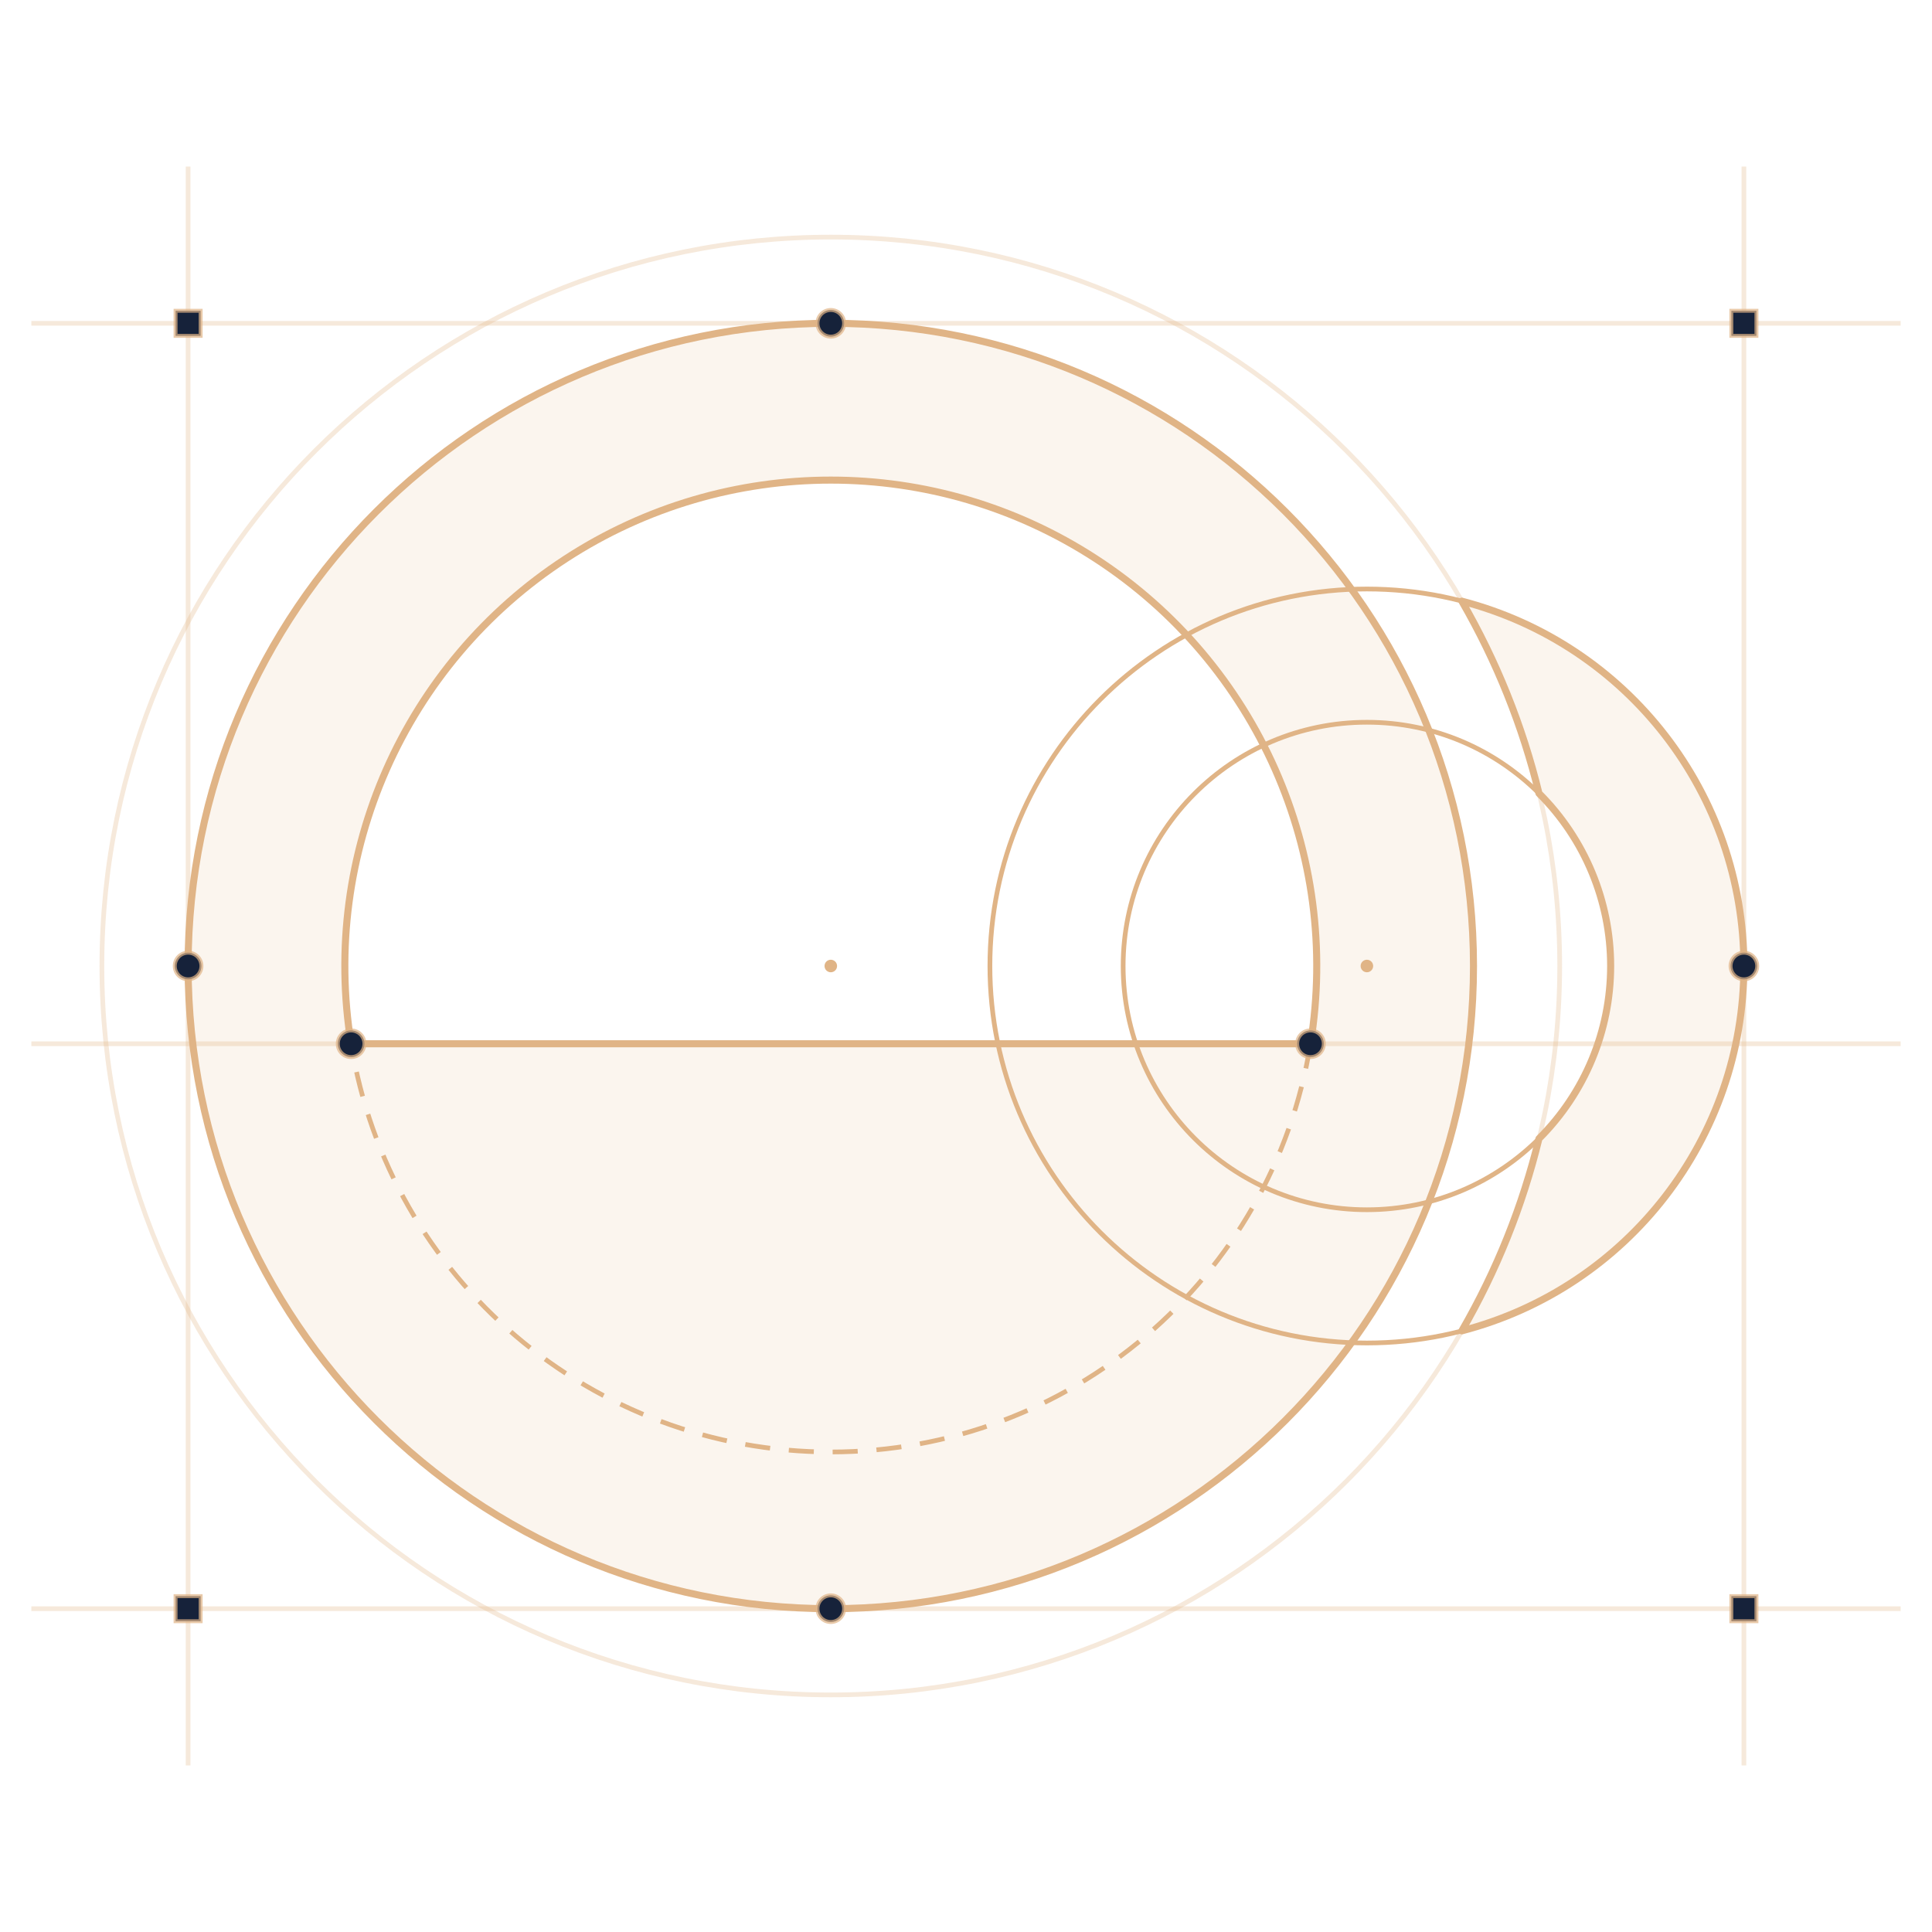
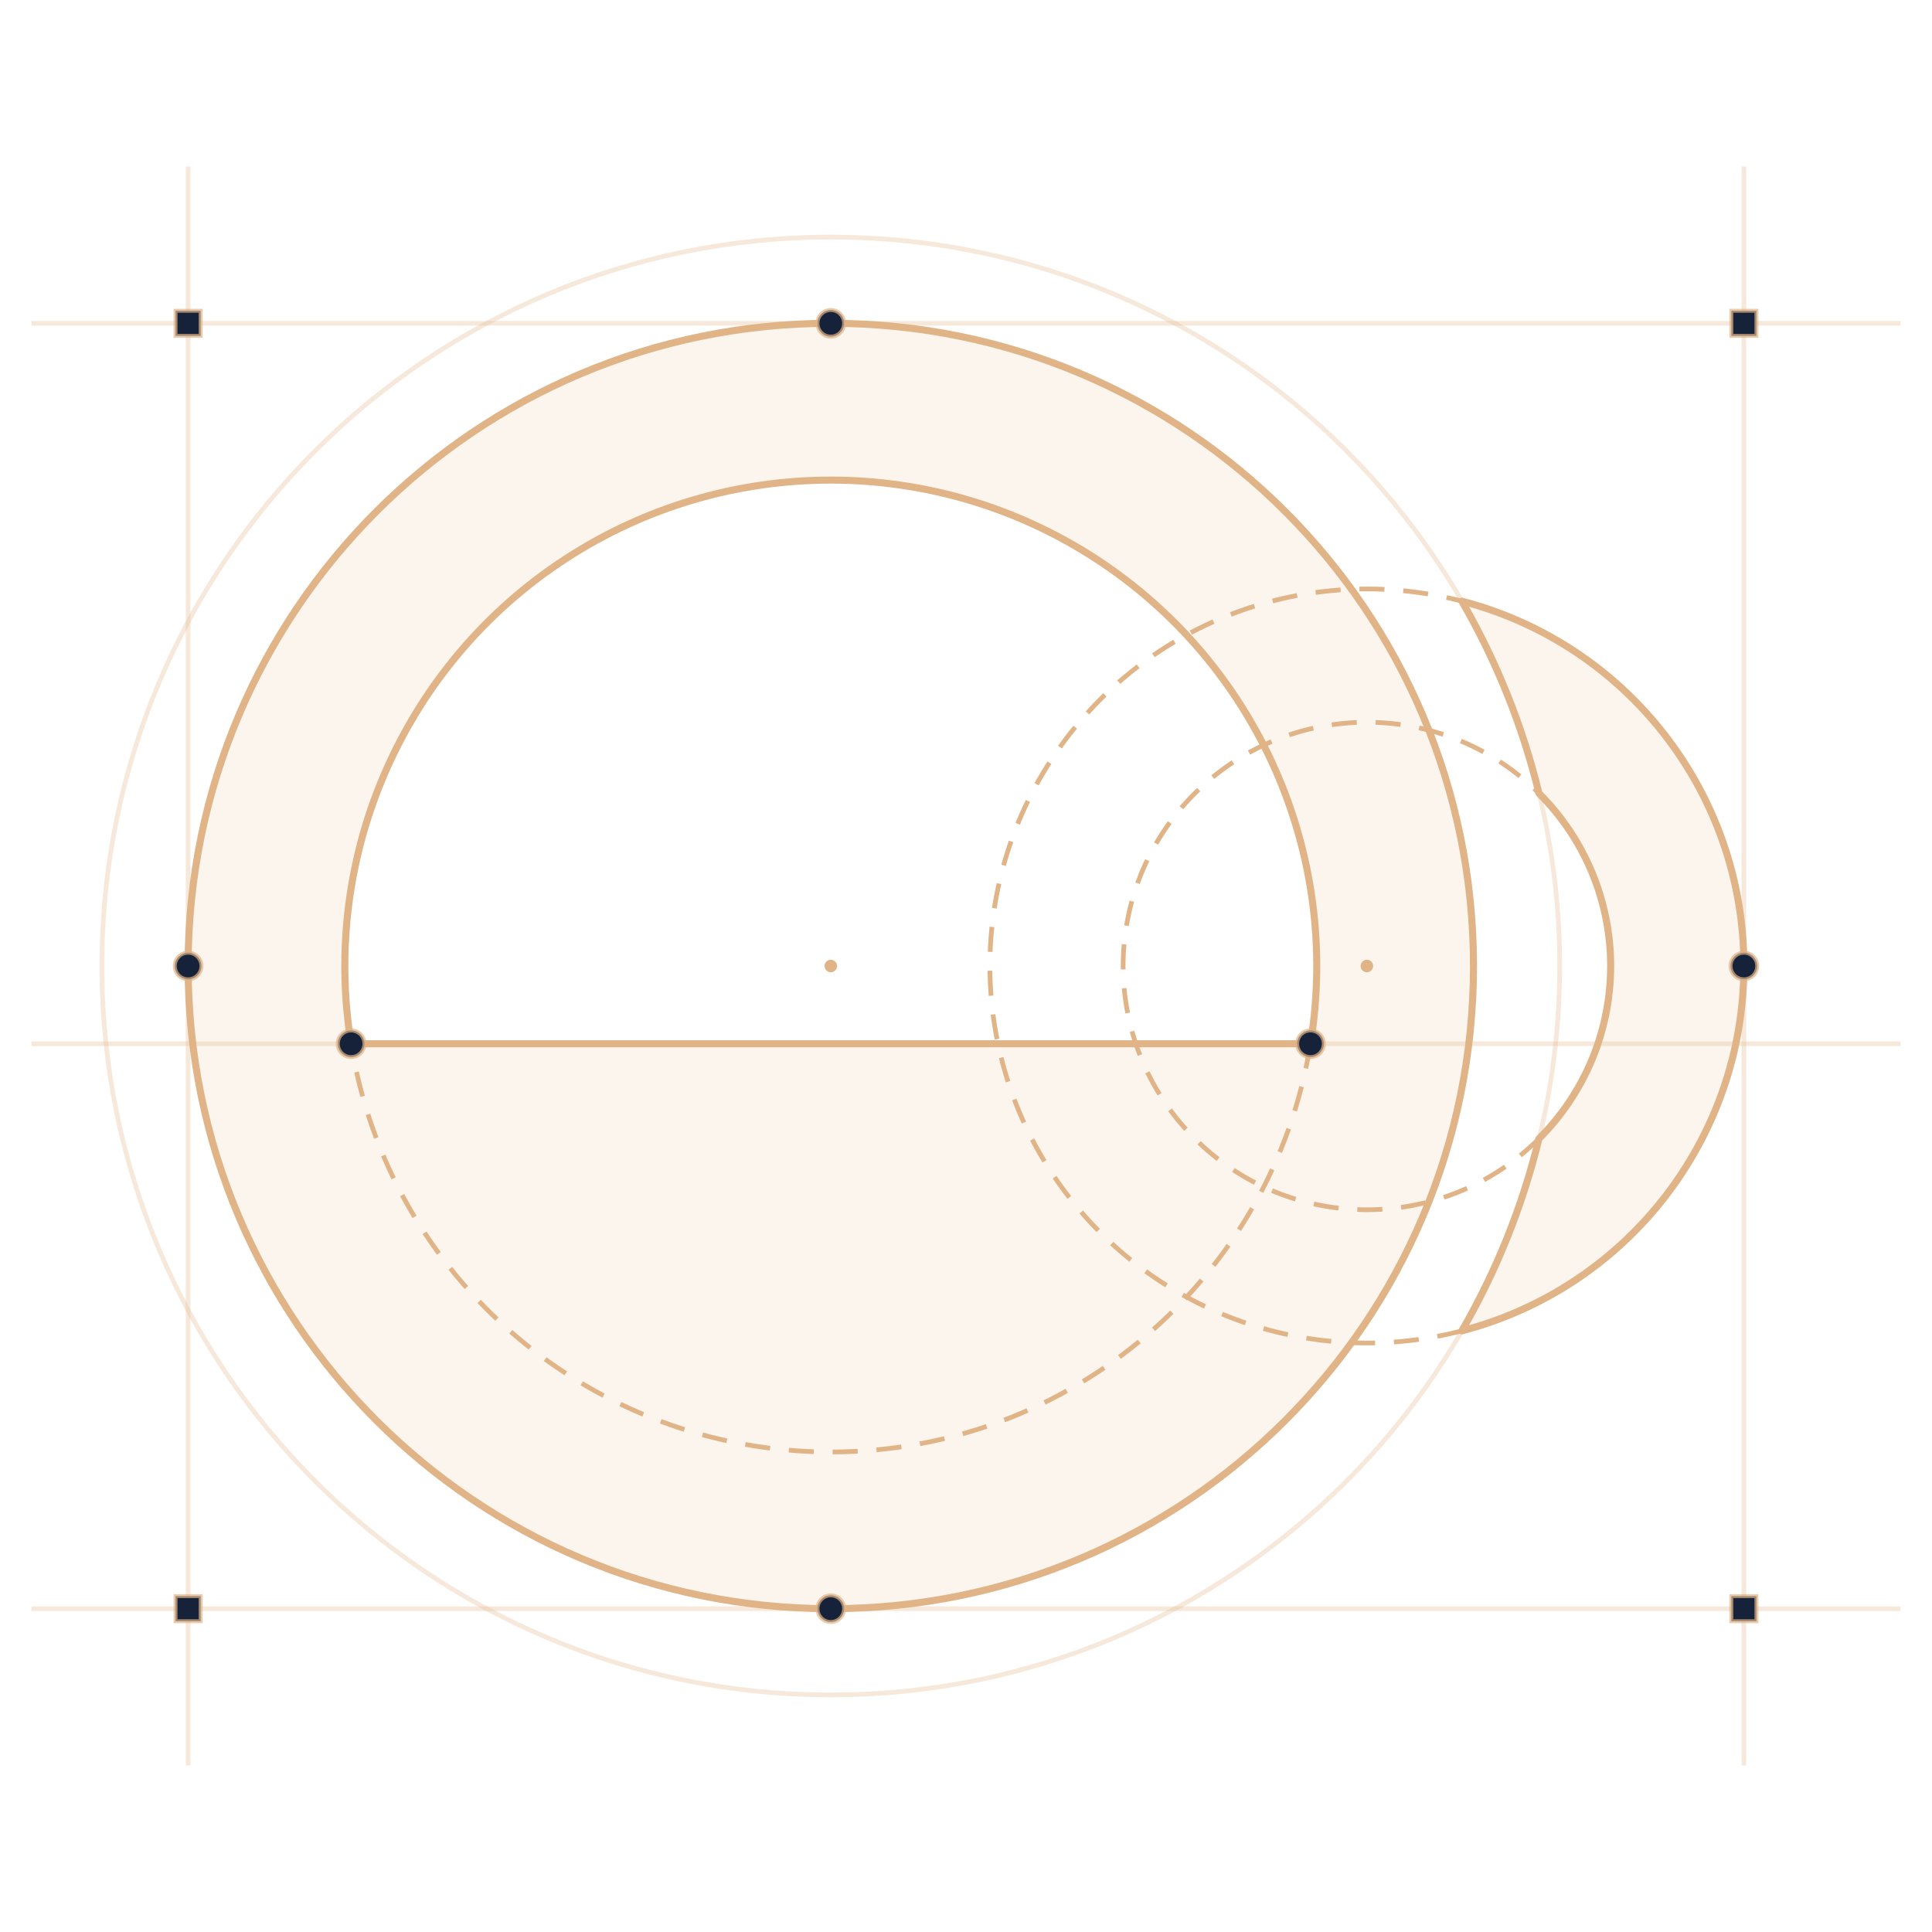
<svg xmlns="http://www.w3.org/2000/svg" viewBox="-9 -7.625 123.25 123.25" fill="none">
  <g fill="rgba(224,180,134,.14)" stroke="none">
    <path fill-rule="evenodd" d="M 3 54 A 41 41 0 1 1 85 54 A 41 41 0 1 1 3 54 Z M 13.399 58.96 A 31 31 0 1 1 74.601 58.96 Z" />
    <path d="M 84.256 30.725 A 24.05 24.05 0 0 1 84.256 77.275 A 46.5 46.5 0 0 0 89.177 65.014 A 15.55 15.55 0 0 0 89.177 42.986 A 46.5 46.5 0 0 0 84.256 30.725 Z" />
  </g>
  <g stroke="rgba(224,180,134,.3)" stroke-width="0.3">
    <line x1="3" y1="3" x2="3" y2="105" />
    <line x1="102.25" y1="3" x2="102.25" y2="105" />
    <line x1="-7" y1="13" x2="112.25" y2="13" />
    <line x1="-7" y1="95" x2="112.25" y2="95" />
    <line x1="-7" y1="58.96" x2="112.25" y2="58.96" />
    <circle cx="44" cy="54" r="46.5" />
  </g>
  <g stroke="#E0B486" stroke-width="0.3">
-     <circle cx="78.2" cy="54" r="24.05" />
-     <circle cx="78.2" cy="54" r="15.55" />
    <path stroke-dasharray="1.6 1.2" d="M 74.601 58.96 A 31 31 0 0 1 13.399 58.96" />
+     <path stroke-dasharray="1.6 1.2" d="M 84.256 77.275 A 24.05 24.05 0 1 1 84.256 30.725 M 89.177 65.014 A 15.55 15.55 0 1 1 89.177 42.986" />
  </g>
  <g stroke="#E0B486" stroke-width="0.45" stroke-linejoin="round">
    <path fill-rule="evenodd" d="M 3 54 A 41 41 0 1 1 85 54 A 41 41 0 1 1 3 54 Z M 13.399 58.96 A 31 31 0 1 1 74.601 58.96 Z" />
    <path d="M 84.256 30.725 A 24.05 24.05 0 0 1 84.256 77.275 A 46.5 46.5 0 0 0 89.177 65.014 A 15.55 15.55 0 0 0 89.177 42.986 A 46.5 46.5 0 0 0 84.256 30.725 Z" />
  </g>
  <g fill="#16223A" stroke="rgba(224,180,134,.7)" stroke-width="0.25">
    <rect x="2.2" y="12.2" width="1.6" height="1.6" />
    <rect x="101.45" y="12.2" width="1.6" height="1.6" />
    <rect x="2.2" y="94.2" width="1.6" height="1.6" />
    <rect x="101.45" y="94.2" width="1.6" height="1.6" />
    <circle cx="44" cy="13" r="0.85" />
    <circle cx="44" cy="95" r="0.85" />
    <circle cx="3" cy="54" r="0.85" />
    <circle cx="102.25" cy="54" r="0.85" />
    <circle cx="13.399" cy="58.96" r="0.85" />
    <circle cx="74.601" cy="58.96" r="0.85" />
  </g>
  <g fill="#E0B486">
    <circle cx="44" cy="54" r="0.4" />
    <circle cx="78.2" cy="54" r="0.4" />
  </g>
</svg>
